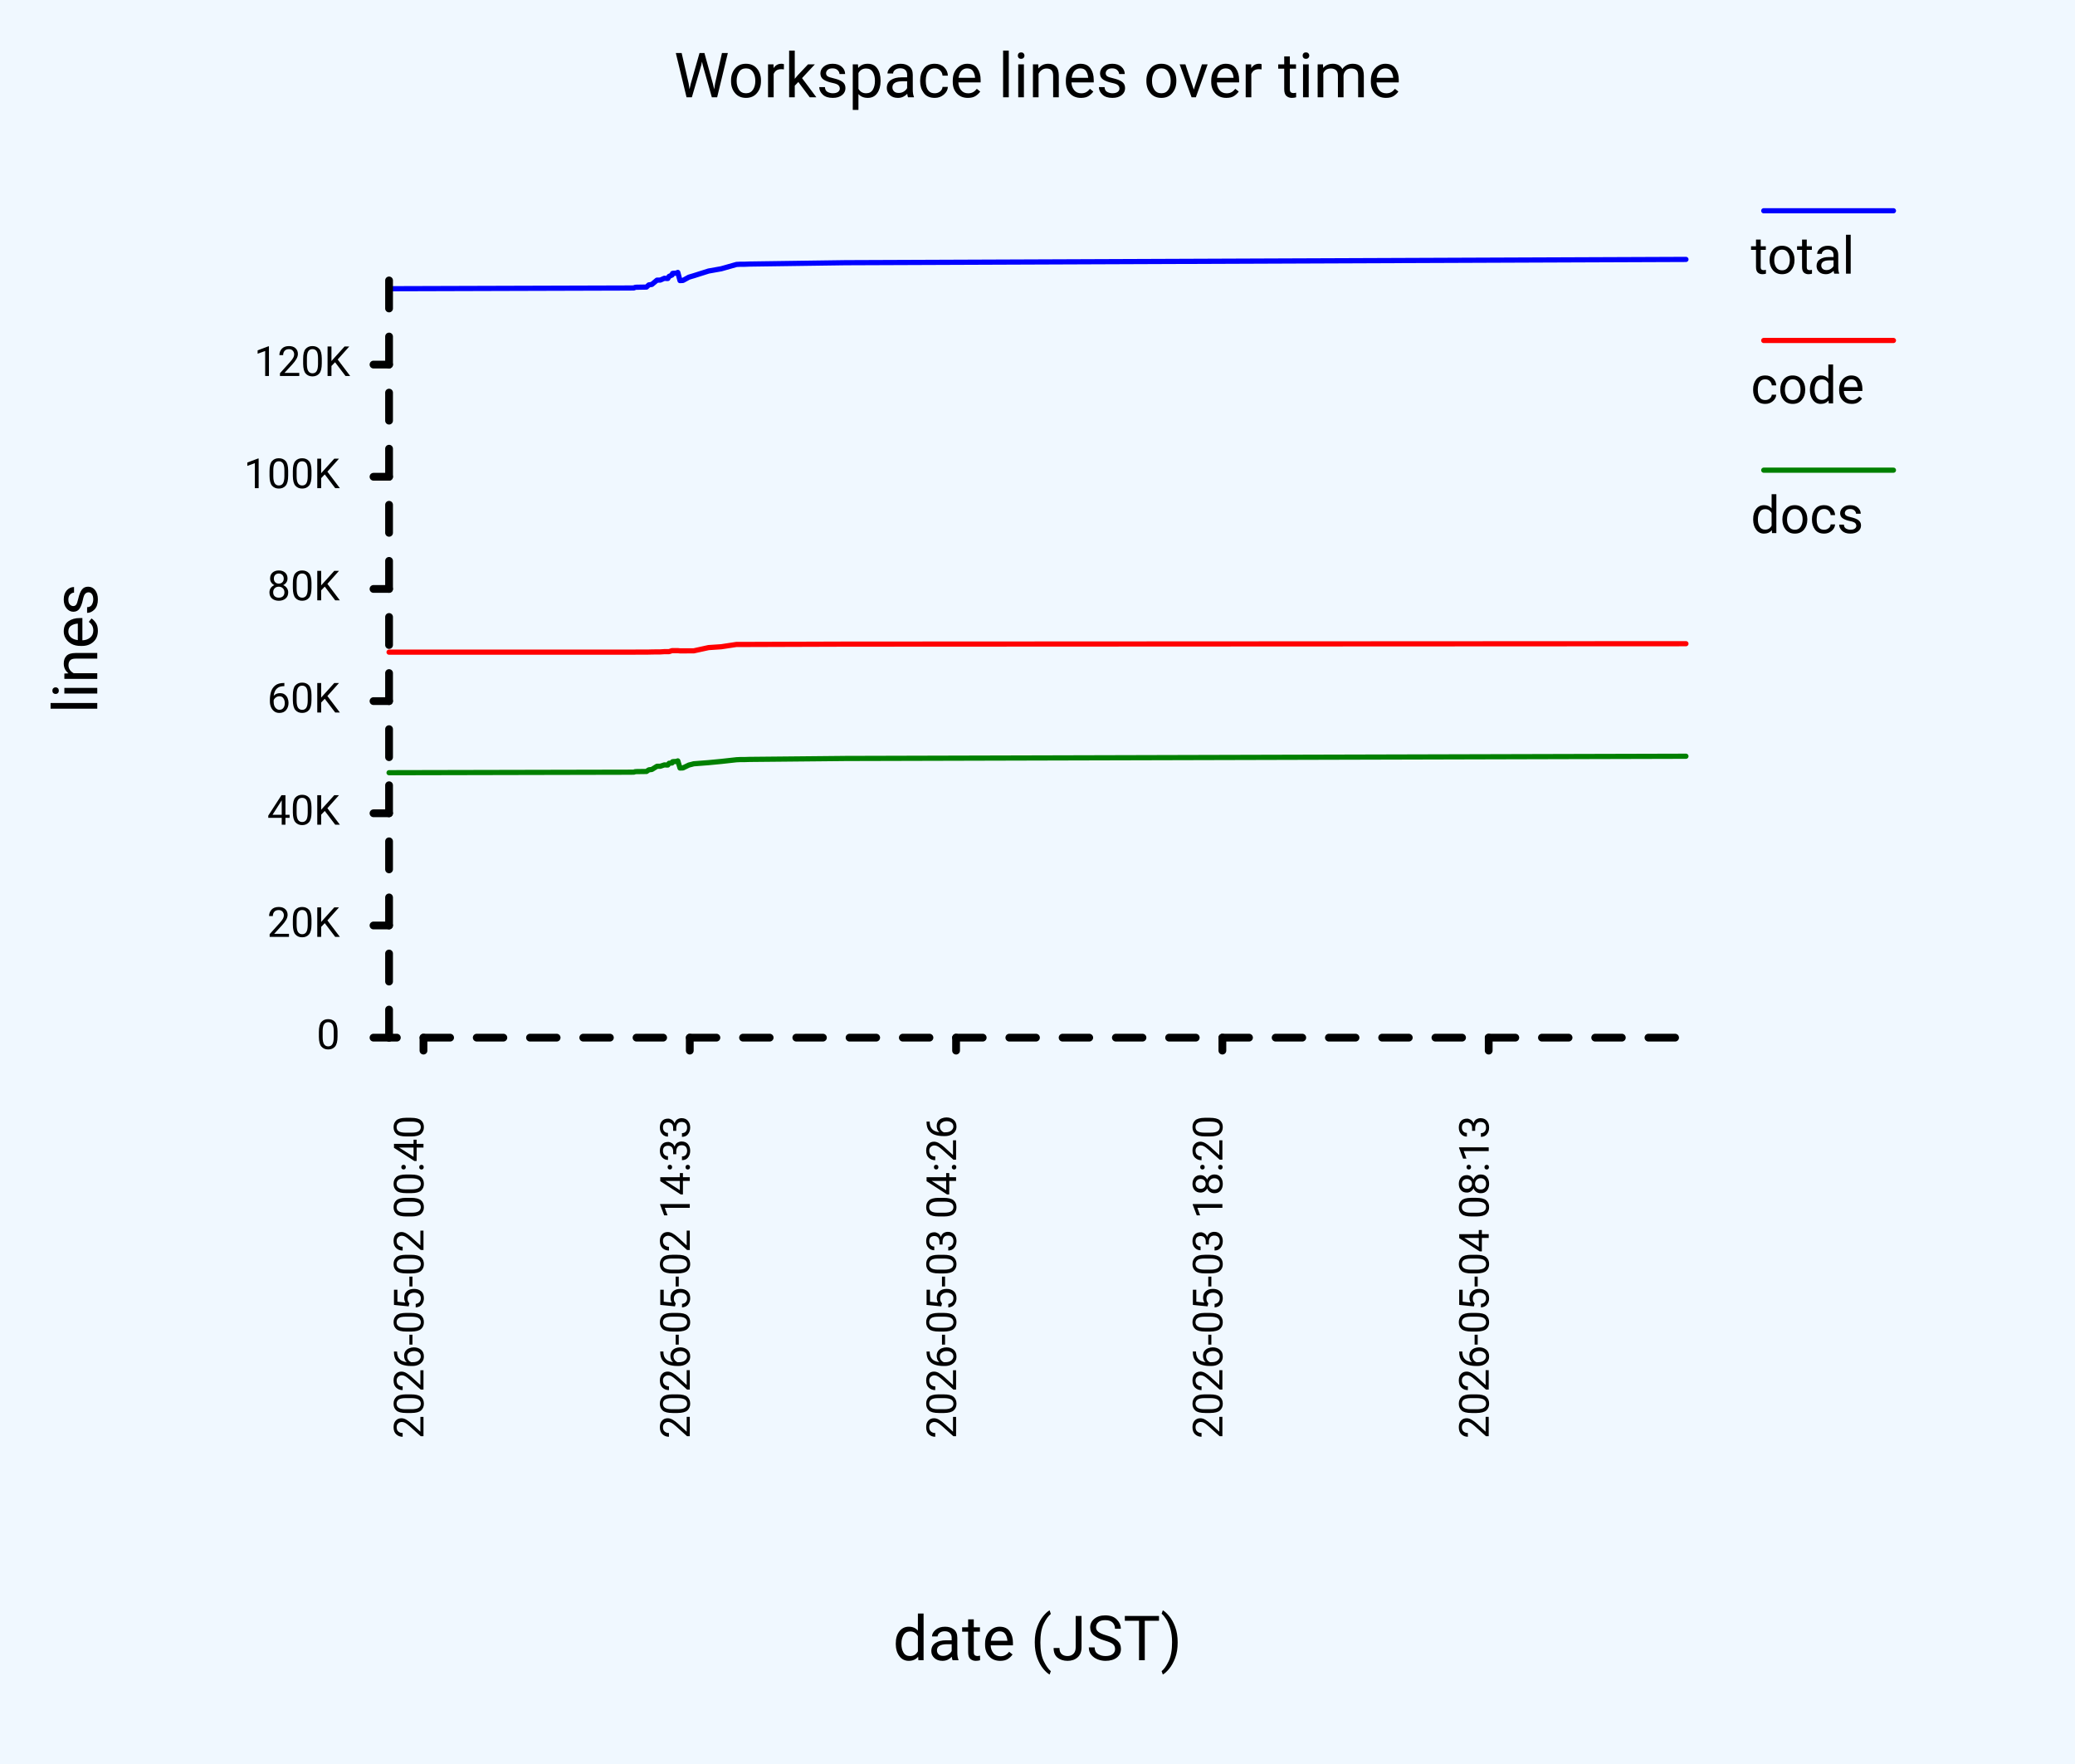
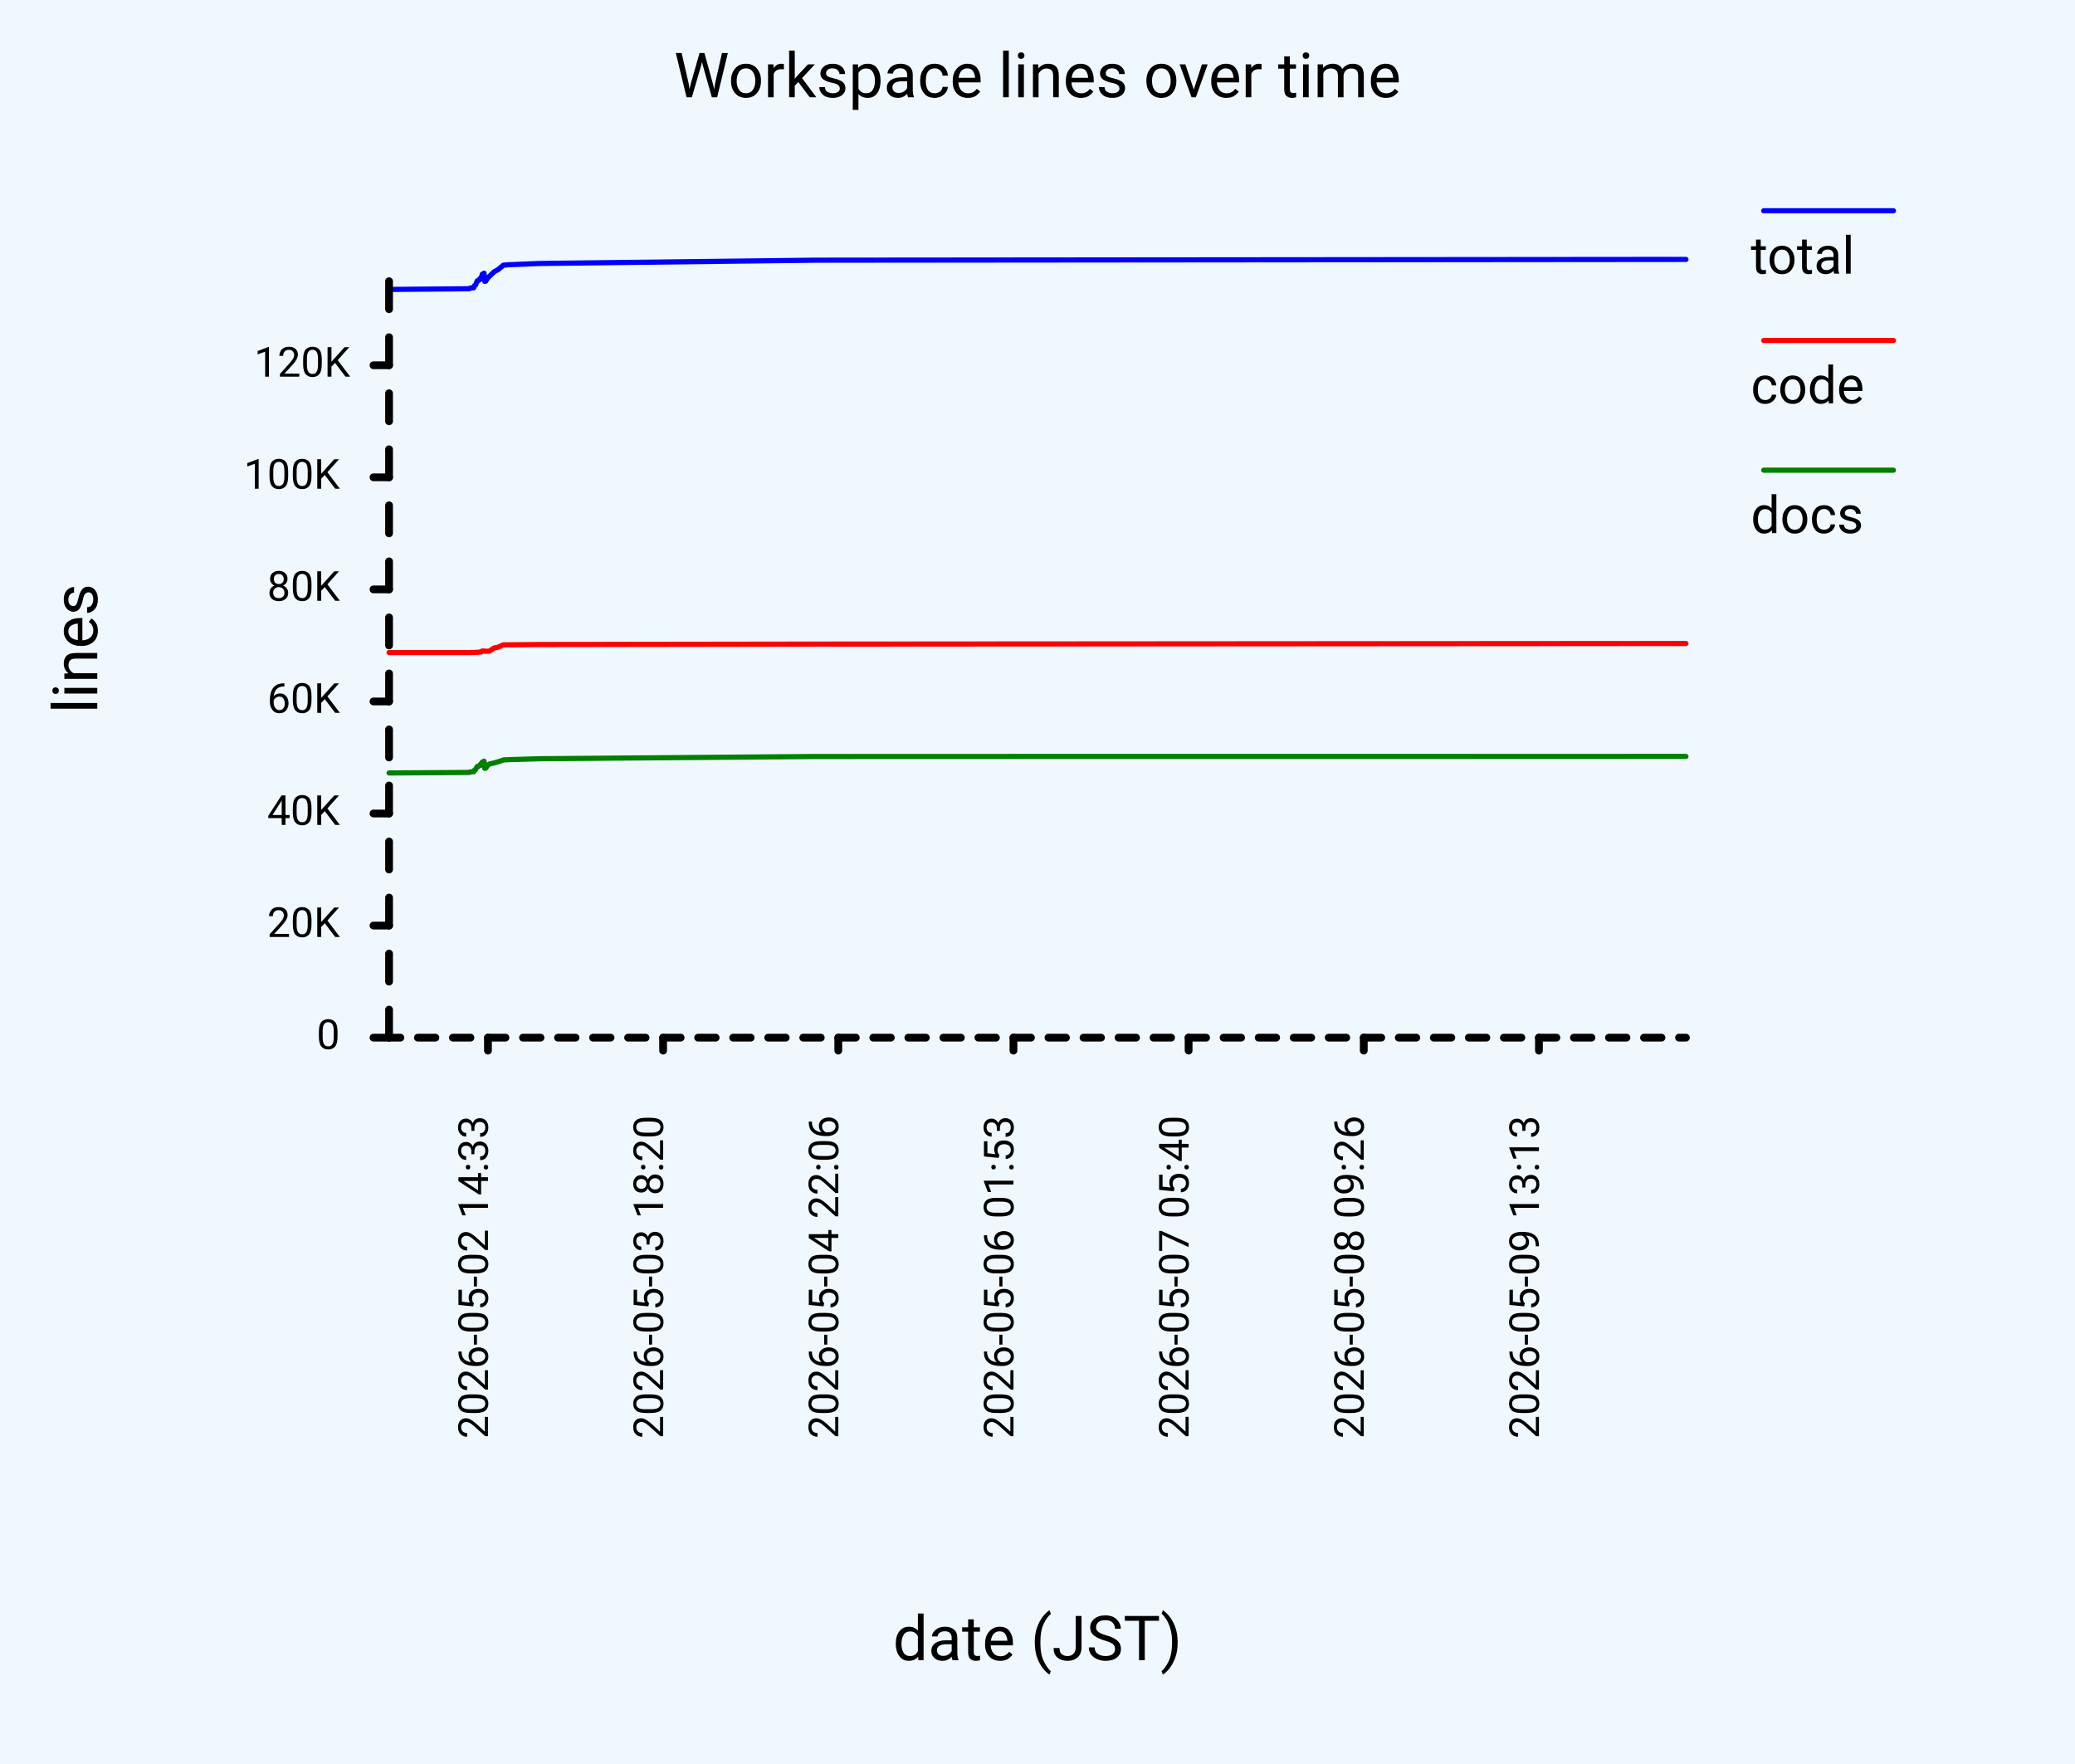
<svg xmlns="http://www.w3.org/2000/svg" class="poloto" width="800" height="680" viewBox="0 0 800 680">
  <style>
.poloto{
  stroke-linecap:round;
  stroke-linejoin:round;
  font-family:Roboto,sans-serif;
  font-size:16px;
}
.poloto_background{fill:AliceBlue;}
.poloto_scatter{stroke-width:7}
.poloto_line{stroke-width:2}
.poloto_text{fill: black;}
.poloto_name{font-size:24px;dominant-baseline:auto;text-anchor:middle;}
.poloto_where{dominant-baseline:middle;text-anchor:start}
.poloto_text.poloto_legend{font-size:20px;dominant-baseline:middle;text-anchor:start;}
.poloto_text.poloto_ticks.poloto_y{dominant-baseline:middle;text-anchor:end}
.poloto_text.poloto_ticks.poloto_x{dominant-baseline:auto;text-anchor:middle}
.poloto_imgs.poloto_ticks{stroke: black;stroke-width:3;fill:none;stroke-dasharray:none}
.poloto_grid{stroke:gray;stroke-width:0.5}

.poloto0.poloto_stroke{stroke:blue;}
.poloto1.poloto_stroke{stroke:red;}
.poloto2.poloto_stroke{stroke:green;}
.poloto3.poloto_stroke{stroke:gold;}
.poloto4.poloto_stroke{stroke:aqua;}
.poloto5.poloto_stroke{stroke:lime;}
.poloto6.poloto_stroke{stroke:orange;}
.poloto7.poloto_stroke{stroke:chocolate;}
.poloto0.poloto_fill{fill:blue;}
.poloto1.poloto_fill{fill:red;}
.poloto2.poloto_fill{fill:green;}
.poloto3.poloto_fill{fill:gold;}
.poloto4.poloto_fill{fill:aqua;}
.poloto5.poloto_fill{fill:lime;}
.poloto6.poloto_fill{fill:orange;}
.poloto7.poloto_fill{fill:chocolate;}
	</style>
  <circle r="1e5" class="poloto_background" fill="white" />
  <g id="poloto_plot0" class="poloto_plot poloto_imgs poloto_line poloto0 poloto_stroke" fill="none" stroke="black">
-     <path d=" M 150.00 111.30 L 243.01 111.02 L 243.31 111.01 L 244.39 111.00 L 244.89 110.77 L 245.22 110.74 L 245.29 110.73 L 249.25 110.66 L 250.14 109.83 L 251.32 109.64 L 253.30 107.99 L 254.58 107.97 L 256.16 107.27 L 257.06 107.36 L 257.48 107.35 L 257.95 106.55 L 259.11 106.01 L 259.28 105.42 L 259.68 105.34 L 260.68 105.30 L 261.33 105.02 L 262.17 108.17 L 263.30 108.11 L 265.58 106.86 L 266.58 106.55 L 267.47 106.29 L 273.18 104.48 L 278.08 103.61 L 283.96 101.94 L 285.46 101.86 L 287.12 101.86 L 288.94 101.79 L 323.14 101.31 L 325.96 101.27 L 650.00 100.00" />
+     <path d=" M 150.00 111.58 L 180.59 111.31 L 180.69 111.30 L 181.04 111.28 L 181.21 111.05 L 181.32 111.02 L 181.34 111.01 L 182.64 110.95 L 182.93 110.11 L 183.32 109.93 L 183.97 108.28 L 184.39 108.26 L 184.91 107.56 L 185.21 107.65 L 185.35 107.64 L 185.50 106.84 L 185.88 106.30 L 185.94 105.71 L 186.07 105.64 L 186.40 105.59 L 186.61 105.31 L 186.89 108.46 L 187.26 108.40 L 188.01 107.15 L 188.34 106.84 L 188.63 106.58 L 190.51 104.77 L 192.12 103.90 L 194.06 102.23 L 194.55 102.16 L 195.10 102.16 L 195.70 102.08 L 206.94 101.61 L 207.87 101.57 L 314.44 100.30 L 650.00 100.00" />
  </g>
  <g id="poloto_plot1" class="poloto_plot poloto_imgs poloto_line poloto1 poloto_stroke" fill="none" stroke="black">
-     <path d=" M 150.00 251.40 L 243.01 251.39 L 243.31 251.39 L 244.39 251.39 L 244.89 251.39 L 245.22 251.37 L 245.29 251.37 L 249.25 251.37 L 250.14 251.36 L 251.32 251.33 L 253.30 251.30 L 254.58 251.30 L 256.16 251.20 L 257.06 251.20 L 257.48 251.20 L 257.95 251.20 L 259.11 250.81 L 259.28 250.81 L 259.68 250.81 L 260.68 250.81 L 261.33 250.81 L 262.17 250.90 L 263.30 250.90 L 265.58 250.89 L 266.58 250.89 L 267.47 250.89 L 273.18 249.64 L 278.08 249.31 L 283.96 248.42 L 285.46 248.42 L 287.12 248.42 L 288.94 248.42 L 323.14 248.31 L 325.96 248.30 L 650.00 248.14" />
+     <path d=" M 150.00 251.54 L 180.59 251.54 L 180.69 251.54 L 181.04 251.54 L 181.21 251.54 L 181.32 251.52 L 181.34 251.52 L 182.64 251.52 L 182.93 251.50 L 183.32 251.47 L 183.97 251.44 L 184.39 251.44 L 184.91 251.34 L 185.21 251.34 L 185.35 251.34 L 185.50 251.34 L 185.88 250.96 L 185.94 250.96 L 186.07 250.96 L 186.40 250.96 L 186.61 250.96 L 186.89 251.05 L 187.26 251.05 L 188.01 251.03 L 188.34 251.03 L 188.63 251.03 L 190.51 249.79 L 192.12 249.46 L 194.06 248.57 L 194.55 248.57 L 195.10 248.57 L 195.70 248.57 L 206.94 248.46 L 207.87 248.45 L 314.44 248.29 L 650.00 248.06" />
  </g>
  <g id="poloto_plot2" class="poloto_plot poloto_imgs poloto_line poloto2 poloto_stroke" fill="none" stroke="black">
-     <path d=" M 150.00 297.87 L 243.01 297.67 L 243.31 297.66 L 244.39 297.65 L 244.89 297.46 L 245.22 297.46 L 245.29 297.44 L 249.25 297.39 L 250.14 296.76 L 251.32 296.62 L 253.30 295.39 L 254.58 295.38 L 256.16 294.85 L 257.06 294.91 L 257.48 294.91 L 257.95 294.23 L 259.11 294.12 L 259.28 293.65 L 259.68 293.58 L 260.68 293.54 L 261.33 293.31 L 262.17 296.07 L 263.30 296.03 L 265.58 294.92 L 266.58 294.67 L 267.47 294.43 L 273.18 293.99 L 278.08 293.52 L 283.96 292.87 L 285.46 292.80 L 287.12 292.80 L 288.94 292.74 L 323.14 292.41 L 325.96 292.38 L 650.00 291.52" />
+     <path d=" M 150.00 297.97 L 180.59 297.77 L 180.69 297.76 L 181.04 297.75 L 181.21 297.56 L 181.32 297.56 L 181.34 297.55 L 182.64 297.49 L 182.93 296.86 L 183.32 296.72 L 183.97 295.49 L 184.39 295.48 L 184.91 294.95 L 185.21 295.02 L 185.35 295.01 L 185.50 294.34 L 185.88 294.22 L 185.94 293.76 L 186.07 293.69 L 186.40 293.64 L 186.61 293.41 L 186.89 296.18 L 187.26 296.13 L 188.01 295.02 L 188.34 294.78 L 188.63 294.53 L 190.51 294.09 L 192.12 293.63 L 194.06 292.97 L 194.55 292.90 L 195.10 292.90 L 195.70 292.85 L 206.94 292.52 L 207.87 292.48 L 314.44 291.62 L 650.00 291.59" />
  </g>
  <g class="poloto_legend poloto_imgs poloto_line poloto0 poloto_stroke">
    <line x1="680" x2="730" y1="81.25" y2="81.25" />
  </g>
  <g class="poloto_legend poloto_imgs poloto_line poloto1 poloto_stroke">
    <line x1="680" x2="730" y1="131.25" y2="131.25" />
  </g>
  <g class="poloto_legend poloto_imgs poloto_line poloto2 poloto_stroke">
    <line x1="680" x2="730" y1="181.25" y2="181.25" />
  </g>
  <text class="poloto_legend poloto_text poloto_line poloto0" x="675" y="100">total</text>
  <text class="poloto_legend poloto_text poloto_line poloto1" x="675" y="150">code</text>
  <text class="poloto_legend poloto_text poloto_line poloto2" x="675" y="200">docs</text>
  <text class="poloto_text poloto_name poloto_title" x="400.00" y="37.50">Workspace lines over time</text>
  <text class="poloto_text poloto_name poloto_x" x="400.00" y="640">date (JST)</text>
  <text class="poloto_text poloto_name poloto_y" x="37.50" y="250.00" transform="rotate(-90,37.50,250.00)">lines</text>
  <text class="poloto_text poloto_ticks poloto_y">
    <tspan x="135.00" y="400.00">0</tspan>
-     <tspan x="135.00" y="356.76">20K</tspan>
-     <tspan x="135.00" y="313.51">40K</tspan>
-     <tspan x="135.00" y="270.27">60K</tspan>
-     <tspan x="135.00" y="227.03">80K</tspan>
-     <tspan x="135.00" y="183.78">100K</tspan>
-     <tspan x="135.00" y="140.54">120K</tspan>
+     <tspan x="135.00" y="356.80">20K</tspan>
+     <tspan x="135.00" y="313.60">40K</tspan>
+     <tspan x="135.00" y="270.40">60K</tspan>
+     <tspan x="135.00" y="227.20">80K</tspan>
+     <tspan x="135.00" y="184.00">100K</tspan>
+     <tspan x="135.00" y="140.80">120K</tspan>
  </text>
  <g class="poloto_imgs poloto_ticks poloto_y" stroke="black">
    <line x1="150.00" x2="144.00" y1="400.00" y2="400.00" />
-     <line x1="150.00" x2="144.00" y1="356.76" y2="356.76" />
-     <line x1="150.00" x2="144.00" y1="313.51" y2="313.51" />
-     <line x1="150.00" x2="144.00" y1="270.27" y2="270.27" />
-     <line x1="150.00" x2="144.00" y1="227.03" y2="227.03" />
-     <line x1="150.00" x2="144.00" y1="183.78" y2="183.78" />
-     <line x1="150.00" x2="144.00" y1="140.54" y2="140.54" />
+     <line x1="150.00" x2="144.00" y1="356.80" y2="356.80" />
+     <line x1="150.00" x2="144.00" y1="313.60" y2="313.60" />
+     <line x1="150.00" x2="144.00" y1="270.40" y2="270.40" />
+     <line x1="150.00" x2="144.00" y1="227.20" y2="227.20" />
+     <line x1="150.00" x2="144.00" y1="184.00" y2="184.00" />
+     <line x1="150.00" x2="144.00" y1="140.80" y2="140.80" />
  </g>
  <g class="poloto_text poloto_ticks poloto_x">
-     <text x="163.27" y="430.00" text-anchor="end" transform="rotate(-90 163.27 430.00)">2026-05-02 00:40</text>
-     <text x="265.94" y="430.00" text-anchor="end" transform="rotate(-90 265.94 430.00)">2026-05-02 14:33</text>
-     <text x="368.61" y="430.00" text-anchor="end" transform="rotate(-90 368.61 430.00)">2026-05-03 04:26</text>
-     <text x="471.28" y="430.00" text-anchor="end" transform="rotate(-90 471.28 430.00)">2026-05-03 18:20</text>
-     <text x="573.96" y="430.00" text-anchor="end" transform="rotate(-90 573.96 430.00)">2026-05-04 08:13</text>
+     <text x="188.13" y="430.00" text-anchor="end" transform="rotate(-90 188.13 430.00)">2026-05-02 14:33</text>
+     <text x="255.66" y="430.00" text-anchor="end" transform="rotate(-90 255.66 430.00)">2026-05-03 18:20</text>
+     <text x="323.20" y="430.00" text-anchor="end" transform="rotate(-90 323.20 430.00)">2026-05-04 22:06</text>
+     <text x="390.73" y="430.00" text-anchor="end" transform="rotate(-90 390.73 430.00)">2026-05-06 01:53</text>
+     <text x="458.26" y="430.00" text-anchor="end" transform="rotate(-90 458.26 430.00)">2026-05-07 05:40</text>
+     <text x="525.79" y="430.00" text-anchor="end" transform="rotate(-90 525.79 430.00)">2026-05-08 09:26</text>
+     <text x="593.33" y="430.00" text-anchor="end" transform="rotate(-90 593.33 430.00)">2026-05-09 13:13</text>
  </g>
  <g class="poloto_imgs poloto_ticks poloto_x" stroke="black">
-     <line x1="163.27" x2="163.27" y1="400.00" y2="405.00" />
-     <line x1="265.94" x2="265.94" y1="400.00" y2="405.00" />
-     <line x1="368.61" x2="368.61" y1="400.00" y2="405.00" />
-     <line x1="471.28" x2="471.28" y1="400.00" y2="405.00" />
-     <line x1="573.96" x2="573.96" y1="400.00" y2="405.00" />
+     <line x1="188.13" x2="188.13" y1="400.00" y2="405.00" />
+     <line x1="255.66" x2="255.66" y1="400.00" y2="405.00" />
+     <line x1="323.20" x2="323.20" y1="400.00" y2="405.00" />
+     <line x1="390.73" x2="390.73" y1="400.00" y2="405.00" />
+     <line x1="458.26" x2="458.26" y1="400.00" y2="405.00" />
+     <line x1="525.79" x2="525.79" y1="400.00" y2="405.00" />
+     <line x1="593.33" x2="593.33" y1="400.00" y2="405.00" />
  </g>
-   <path class="poloto_imgs poloto_ticks poloto_x" stroke="black" style="stroke-dasharray:10.267;stroke-dashoffset:-13.269;" d=" M 150.00 400.00 L 650.00 400.00" />
-   <path class="poloto_imgs poloto_ticks poloto_y" stroke="black" style="stroke-dasharray:10.811;stroke-dashoffset:-0;" d=" M 150.00 400.00 L 150.00 100.00" />
+   <path class="poloto_imgs poloto_ticks poloto_x" stroke="black" style="stroke-dasharray:6.753;stroke-dashoffset:-38.13;" d=" M 150.00 400.00 L 650.00 400.00" />
+   <path class="poloto_imgs poloto_ticks poloto_y" stroke="black" style="stroke-dasharray:10.8;stroke-dashoffset:-0;" d=" M 150.00 400.00 L 150.00 100.00" />
</svg>
